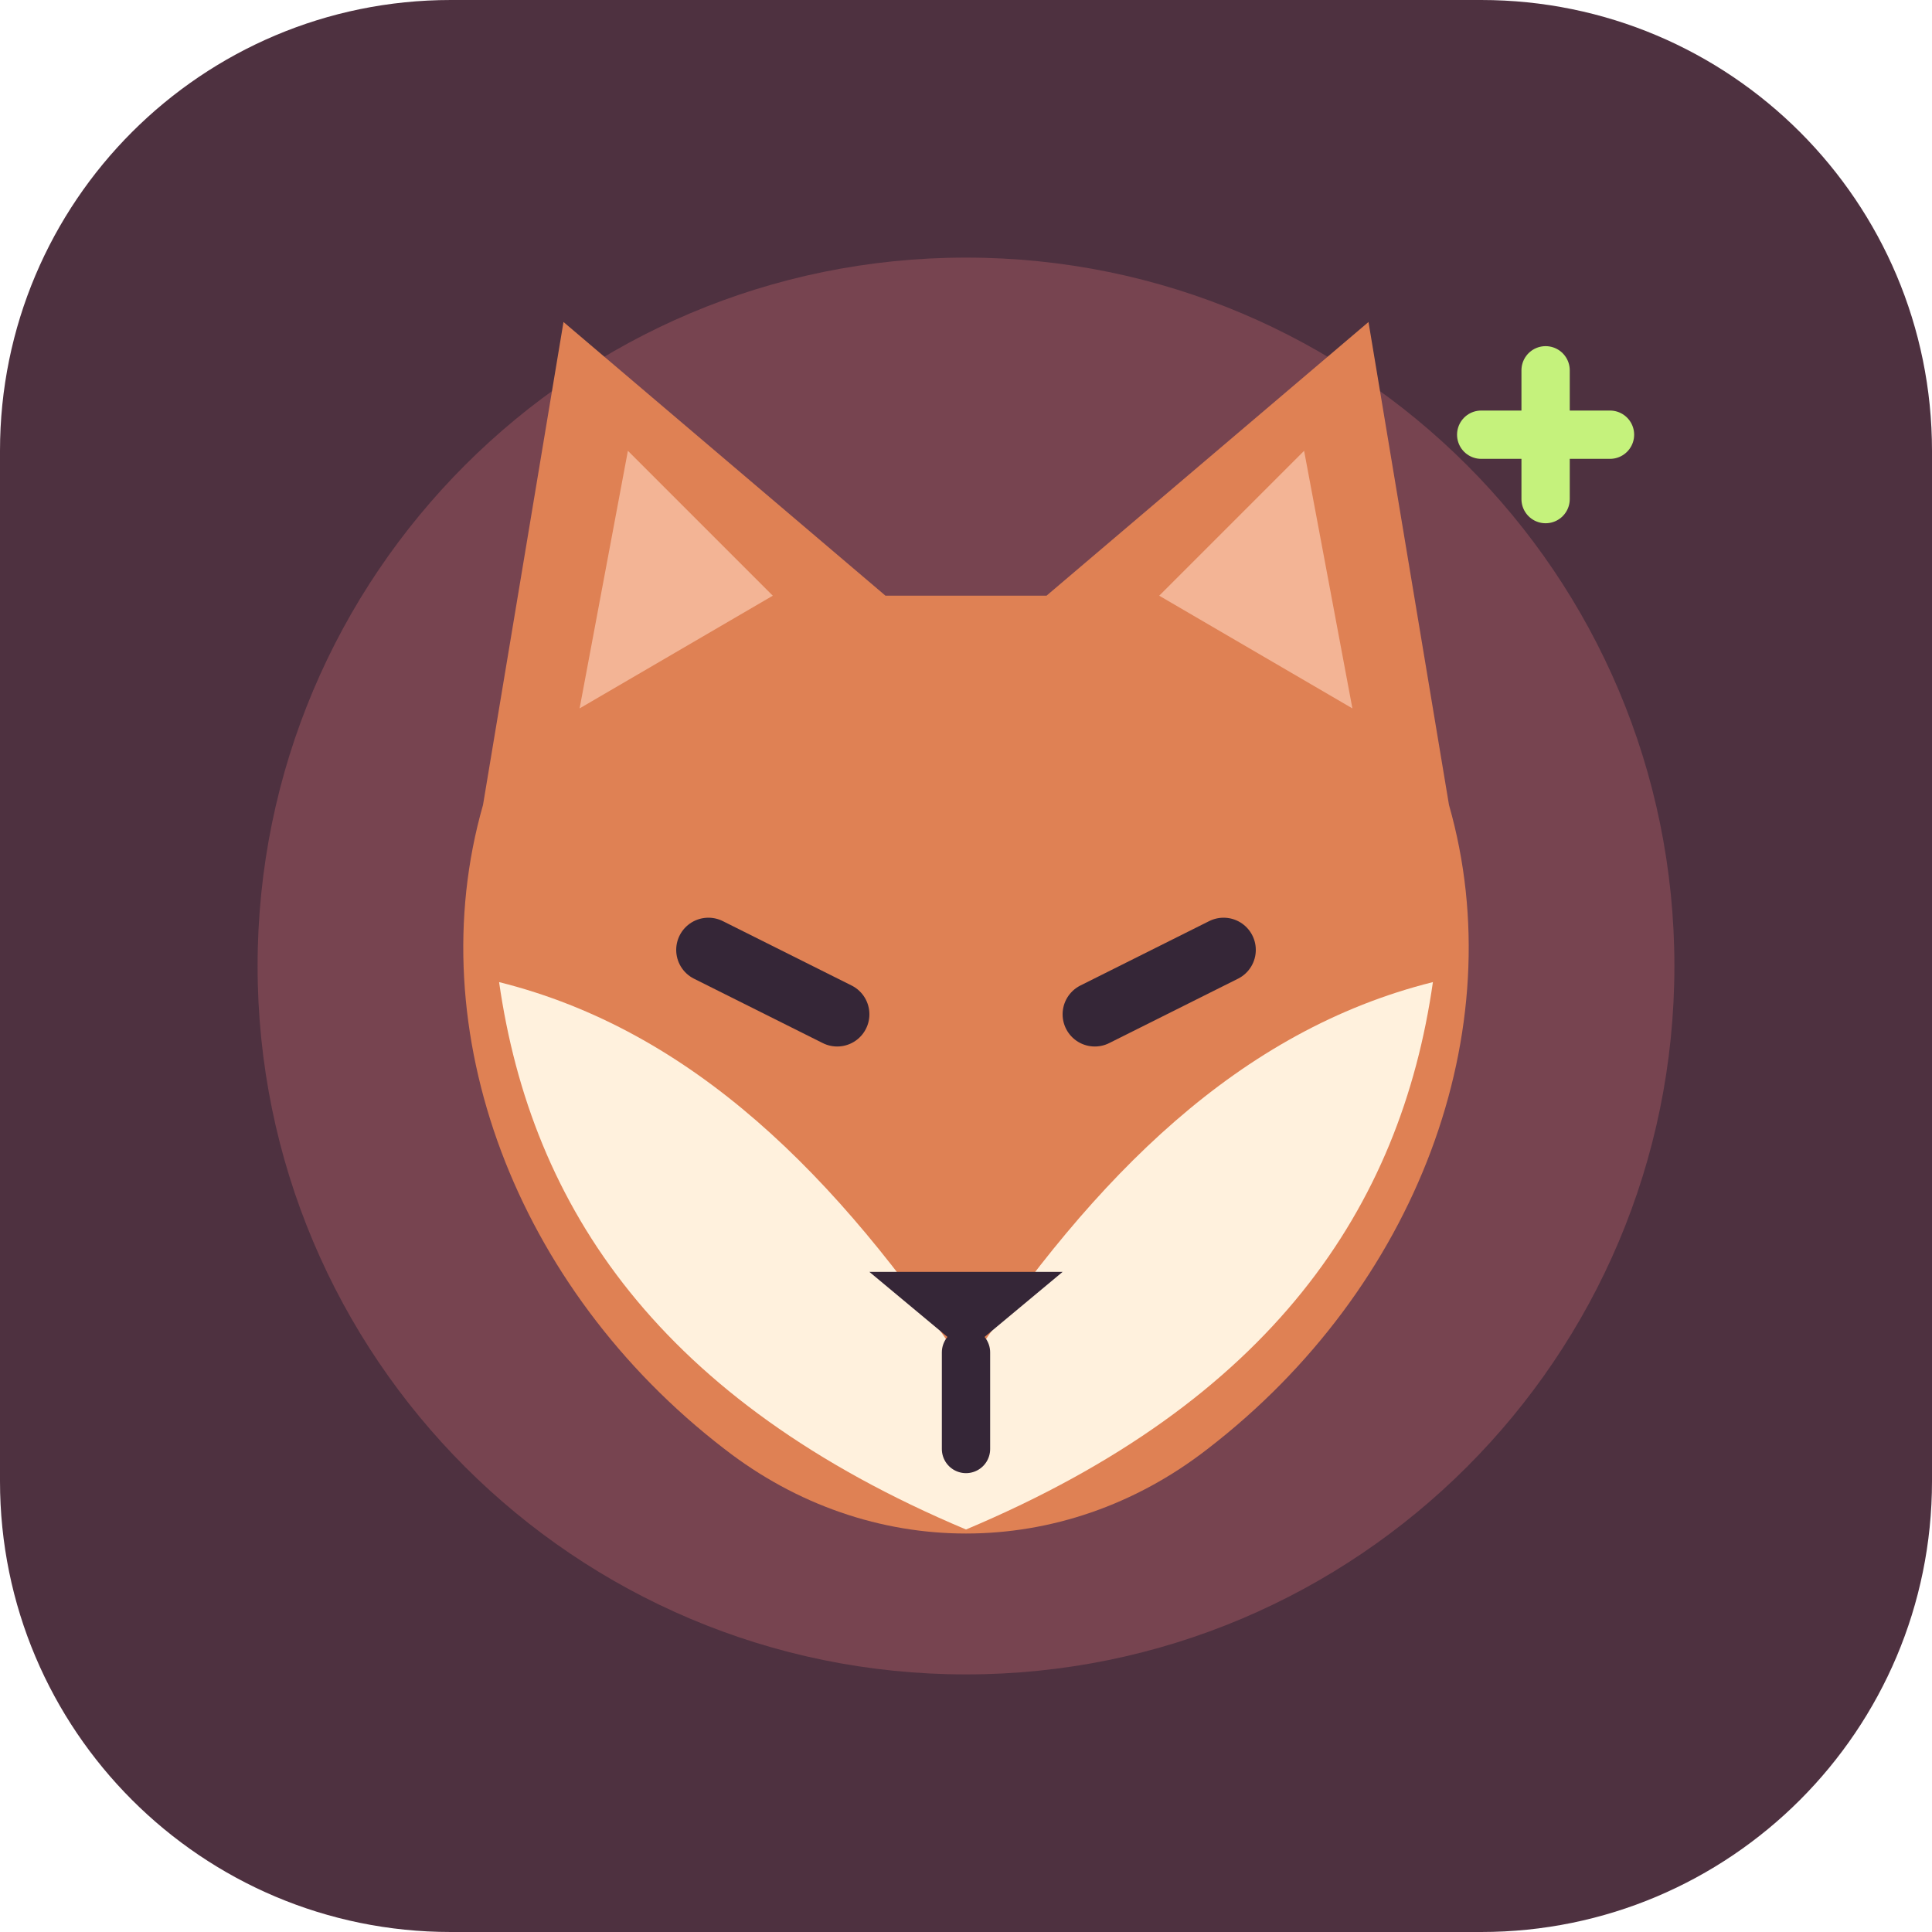
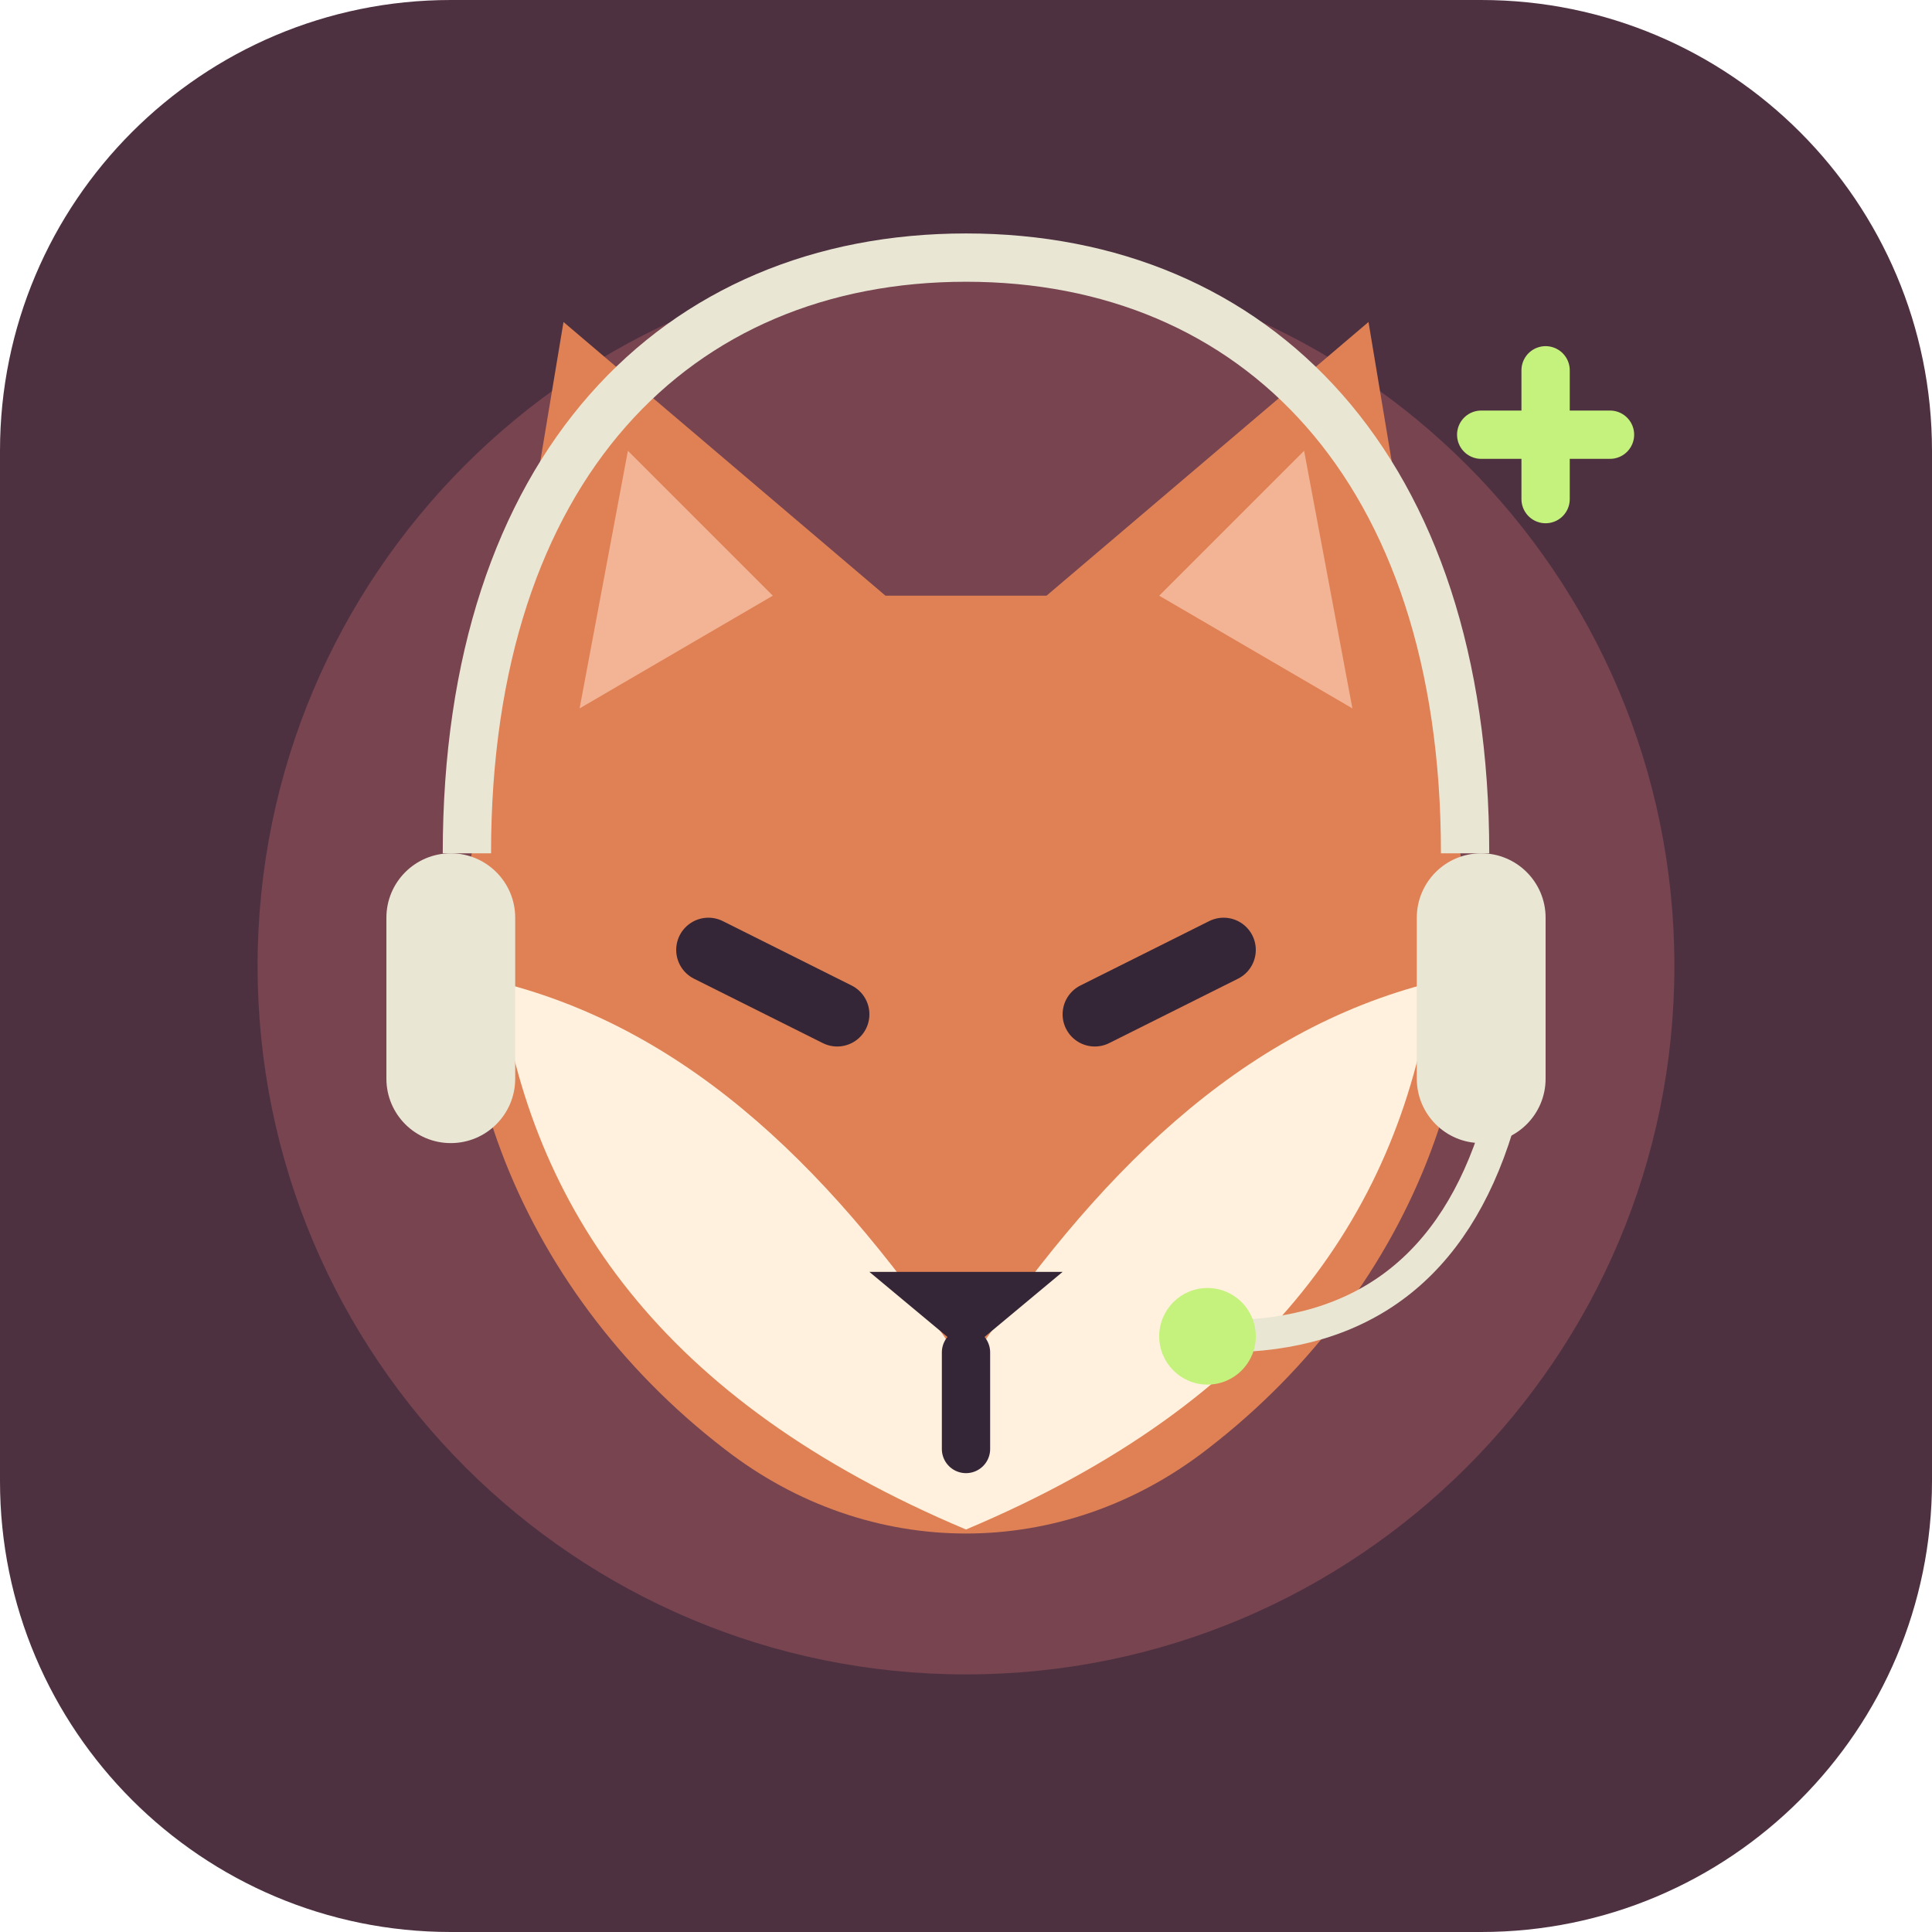
<svg xmlns="http://www.w3.org/2000/svg" viewBox="0 0 120 120" role="img" aria-labelledby="title">
  <rect width="120" height="120" rx="28" fill="#4e3140" />
  <circle cx="60" cy="60" r="44" fill="#774450" />
  <path d="m30 50 5-30 20 17h10l20-17 5 30c4 14-2 30-15 40-9 7-21 7-30 0C32 80 26 64 30 50Z" fill="#df8154" />
  <path d="m39 28 9 9-12 7Zm42 0-9 9 12 7Z" fill="#f3b495" />
  <path d="M31 61c12 3 21 12 29 24 8-12 17-21 29-24-2 14-10 26-29 34-19-8-27-20-29-34Z" fill="#fff1dd" />
  <path d="m44 59 8 4m24-4-8 4" fill="none" stroke="#352637" stroke-width="4" stroke-linecap="round" />
  <path d="m54 79 6 5 6-5Z" fill="#352637" />
  <path d="M60 84v6" stroke="#352637" stroke-width="3" stroke-linecap="round" />
+   <path d="M29 53c0-24 13-37 31-37s31 13 31 37" fill="none" stroke="#e9e6d4" stroke-width="3" />
+   <rect x="24" y="53" width="8" height="18" rx="4" fill="#e9e6d4" />
+   <rect x="88" y="53" width="8" height="18" rx="4" fill="#e9e6d4" />
+   <path d="M93 70q-4 13-17 13" fill="none" stroke="#e9e6d4" stroke-width="2" />
+   <circle cx="75" cy="83" r="3" fill="#c5f27c" />
  <path d="M92 27h8m-4-4v8" stroke="#c5f27c" stroke-width="3" stroke-linecap="round" />
</svg>
